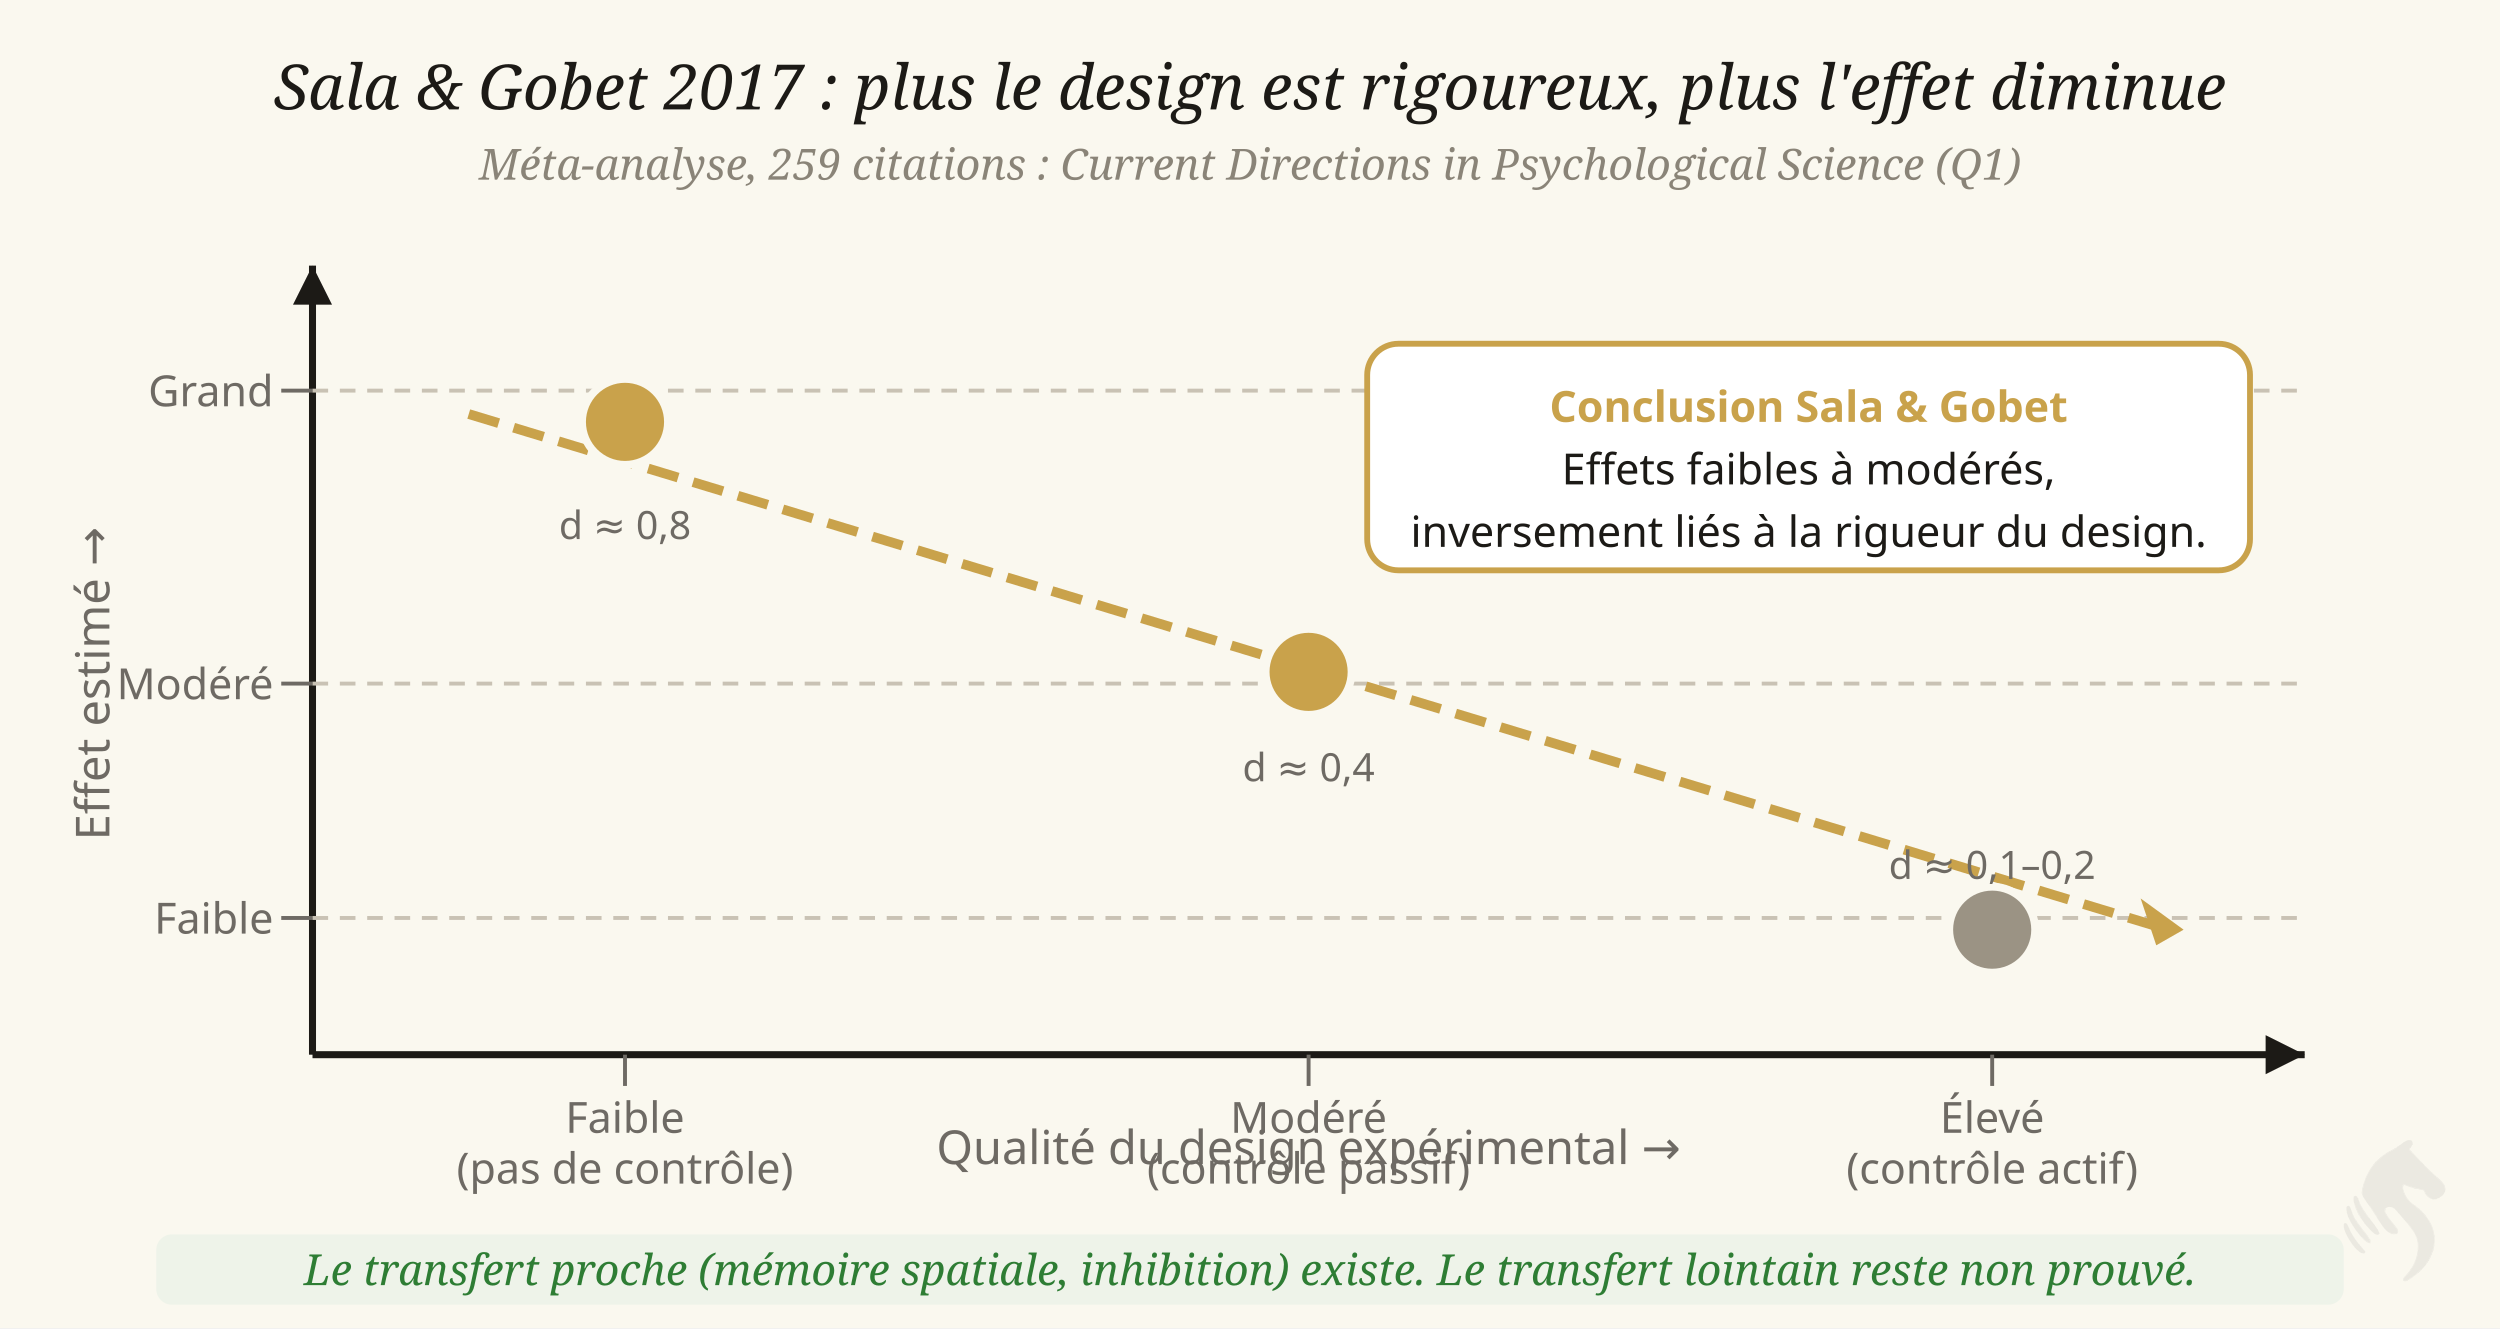
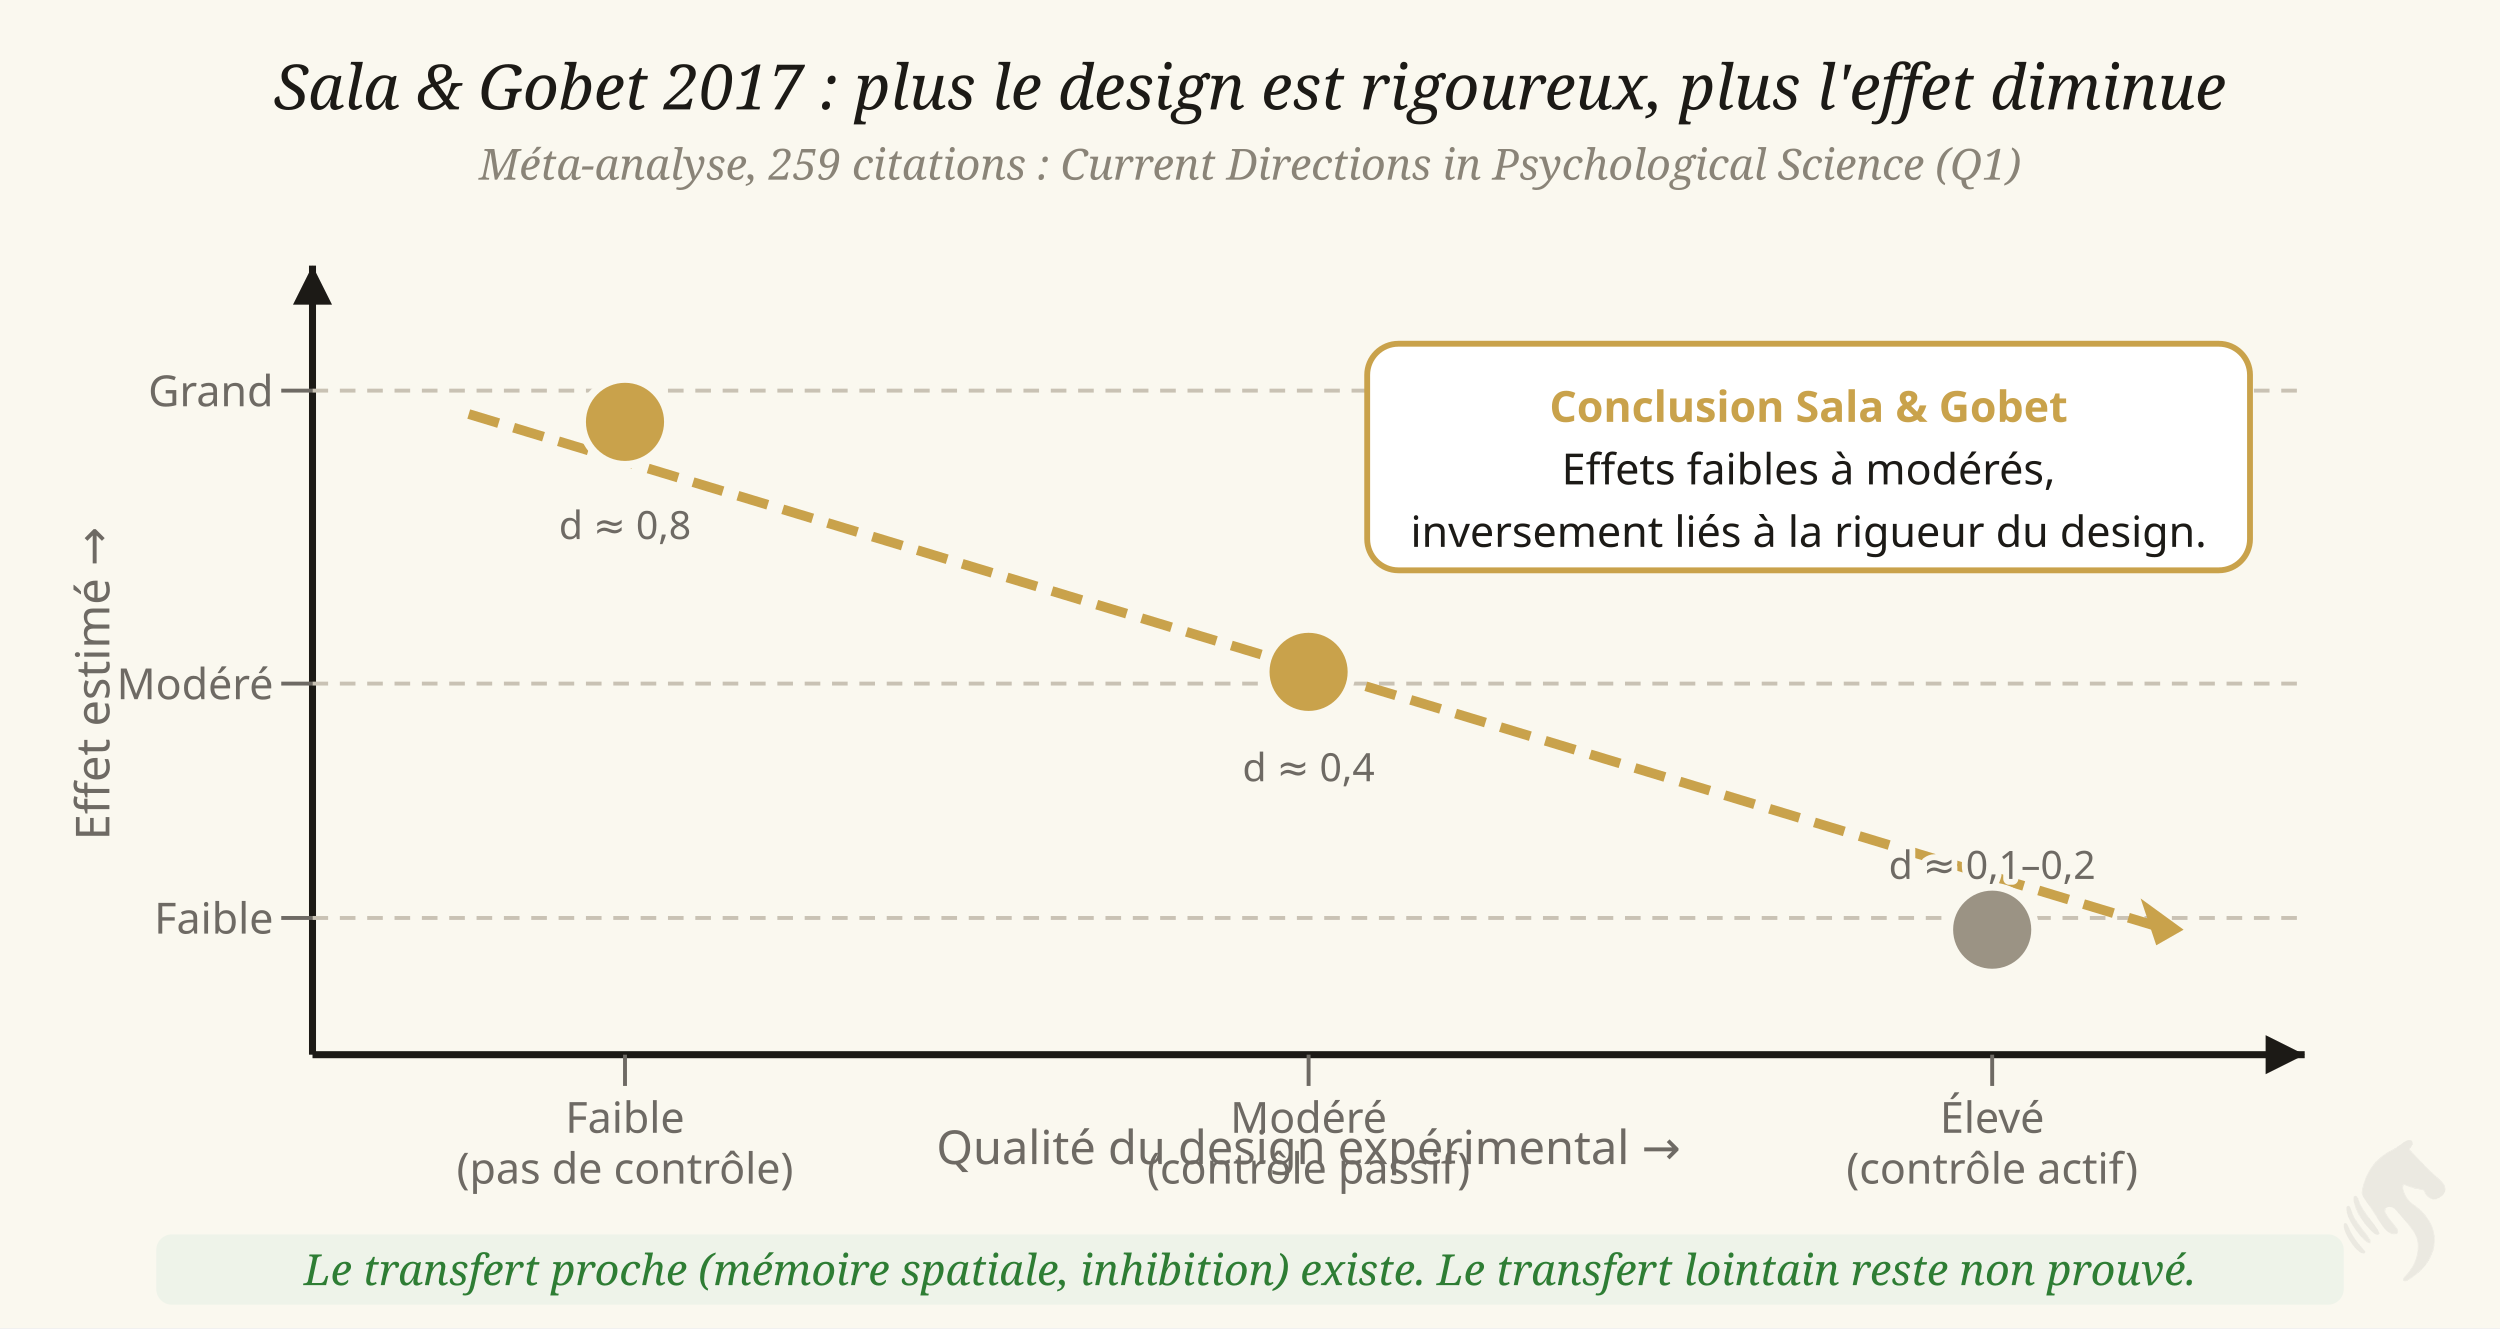
<svg xmlns="http://www.w3.org/2000/svg" width="640" height="340" viewBox="0 0 640 340" role="img" aria-labelledby="ec04">
  <rect width="640" height="340" fill="#faf8ef" />
  <text x="320" y="28" text-anchor="middle" font-family="Georgia, serif" font-size="16" font-style="italic" fill="#1c1a16">Sala &amp; Gobet 2017 : plus le design est rigoureux, plus l'effet diminue</text>
  <text x="320" y="46" text-anchor="middle" font-family="Georgia, serif" font-size="11" font-style="italic" fill="#8a8478">Méta-analyse, 259 citations : Current Directions in Psychological Science (Q1)</text>
  <line x1="80" y1="270" x2="590" y2="270" stroke="#1c1a16" stroke-width="1.8" />
  <line x1="80" y1="270" x2="80" y2="68" stroke="#1c1a16" stroke-width="1.8" />
  <polygon points="590,270 580,265 580,275" fill="#1c1a16" />
  <polygon points="80,68 75,78 85,78" fill="#1c1a16" />
  <text x="335" y="298" text-anchor="middle" font-family="system-ui, sans-serif" font-size="12" fill="#6e6a64">Qualité du design expérimental →</text>
  <text x="28" y="175" text-anchor="middle" font-family="system-ui, sans-serif" font-size="12" fill="#6e6a64" transform="rotate(-90 28 175)">Effet estimé →</text>
  <g font-family="system-ui, sans-serif" font-size="11" fill="#6e6a64" text-anchor="middle">
    <line x1="160" y1="270" x2="160" y2="278" stroke="#6e6a64" stroke-width="1" />
    <text x="160" y="290">Faible</text>
    <text x="160" y="303">(pas de contrôle)</text>
    <line x1="335" y1="270" x2="335" y2="278" stroke="#6e6a64" stroke-width="1" />
    <text x="335" y="290">Modéré</text>
    <text x="335" y="303">(contrôle passif)</text>
    <line x1="510" y1="270" x2="510" y2="278" stroke="#6e6a64" stroke-width="1" />
    <text x="510" y="290">Élevé</text>
    <text x="510" y="303">(contrôle actif)</text>
  </g>
  <g font-family="system-ui, sans-serif" font-size="11" fill="#6e6a64" text-anchor="end">
    <line x1="72" y1="100" x2="80" y2="100" stroke="#6e6a64" stroke-width="1" />
    <text x="70" y="104">Grand</text>
    <line x1="72" y1="175" x2="80" y2="175" stroke="#6e6a64" stroke-width="1" />
    <text x="70" y="179">Modéré</text>
    <line x1="72" y1="235" x2="80" y2="235" stroke="#6e6a64" stroke-width="1" />
    <text x="70" y="239">Faible</text>
  </g>
  <line x1="80" y1="100" x2="590" y2="100" stroke="#c9c2b4" stroke-width="1" stroke-dasharray="4 3" />
  <line x1="80" y1="175" x2="590" y2="175" stroke="#c9c2b4" stroke-width="1" stroke-dasharray="4 3" />
  <line x1="80" y1="235" x2="590" y2="235" stroke="#c9c2b4" stroke-width="1" stroke-dasharray="4 3" />
  <line x1="120" y1="106" x2="555" y2="238" stroke="#c9a24b" stroke-width="2.5" stroke-dasharray="8 4" />
  <polygon points="559,238 548,230 552,242" fill="#c9a24b" />
  <circle cx="160" cy="108" r="11" fill="#c9a24b" stroke="#faf8ef" stroke-width="2" />
  <text x="160" y="138" text-anchor="middle" font-family="system-ui, sans-serif" font-size="10" fill="#6e6a64">d ≈ 0,8</text>
  <circle cx="335" cy="172" r="11" fill="#c9a24b" stroke="#faf8ef" stroke-width="2" />
  <text x="335" y="200" text-anchor="middle" font-family="system-ui, sans-serif" font-size="10" fill="#6e6a64">d ≈ 0,4</text>
  <circle cx="510" cy="238" r="11" fill="#9b9384" stroke="#faf8ef" stroke-width="2" />
-   <text x="510" y="225" text-anchor="middle" font-family="system-ui, sans-serif" font-size="10" fill="#6e6a64">d ≈ 0,1–0,2</text>
+   <text x="510" y="225" text-anchor="middle" font-family="system-ui, sans-serif" font-size="10" fill="#6e6a64" stroke="#faf8ef" stroke-width="3" stroke-linejoin="round" paint-order="stroke">d ≈ 0,1–0,2</text>
  <rect x="350" y="88" width="226" height="58" rx="8" fill="#fff" stroke="#c9a24b" stroke-width="1.5" />
  <text x="463" y="108" text-anchor="middle" font-family="system-ui, sans-serif" font-size="11" font-weight="700" fill="#c9a24b">Conclusion Sala &amp; Gobet</text>
  <text x="463" y="124" text-anchor="middle" font-family="system-ui, sans-serif" font-size="11" fill="#1c1a16">Effets faibles à modérés,</text>
  <text x="463" y="140" text-anchor="middle" font-family="system-ui, sans-serif" font-size="11" fill="#1c1a16">inversement liés à la rigueur du design.</text>
  <rect x="40" y="316" width="560" height="18" rx="4" fill="#eef3e9" />
  <text x="320" y="329" text-anchor="middle" font-family="Georgia, serif" font-size="11" font-style="italic" fill="#2e7d34">Le transfert proche (mémoire spatiale, inhibition) existe. Le transfert lointain reste non prouvé.</text>
  <g id="wm" opacity="0.07" transform="translate(600.0,291.9) scale(0.0416)" aria-hidden="true">
    <g fill="#1e1e1e" fill-rule="evenodd">
      <path d="M411.5-.5h-16a76 76 0 0 0-24.5 12q-.62-.7-1.5-1l-2 4a4 4 0 0 1-1.5-1 7 7 0 0 1-2.5 3.5 253 253 0 0 0-17 13q-1.42.93-2.5-.5-5.2 7.95-14.5 9a9.4 9.4 0 0 1-4 6q2.3.02 1.5 2A461 461 0 0 1 278.5 73q-13.2 7.95-26 16.5-1.59-1.38 0-3-2.35.35-4 2 .9.98 2 2-92.12 67.08-125.5 177a1316 1316 0 0 0-10 44 51.2 51.2 0 0 0 4.5 31q.1 3.33-2 1l4.5 11q1-2 2 0l5 10 1-1q6 10.95 13 21a651 651 0 0 1 18.5 25 3.4 3.4 0 0 1 1.5-3q21.52 33 43 66 .3 3.4-2.5 1v2a1542 1542 0 0 1 21 32q1 0 1 1a319 319 0 0 0 25 35 160 160 0 0 0 27 25 3.1 3.1 0 0 1 1-3q23.18 14.62 49 5.5 5-2.83 4-8.5-.15-4.6-1.5-9a618 618 0 0 0-55.5-73.5q3-.91 5 1.5a23.5 23.5 0 0 0-7-9q.63 2.4 2 4.5-.17 2.58-1.5.5a364 364 0 0 1-17.5-26.5 50 50 0 0 1-4.5-22.5q.9-4.71 3-9 .63 1.88 2.5 2a7 7 0 0 1 2-3q9.28-8.1 22-8a86 86 0 0 1 23 4.5 11 11 0 0 1 3 4.5q2.58-1.75 5 .5l21.5 23.5q.74 1.95.5 4 3.56 1 6 4a1094 1094 0 0 0 30 34.5l-1 1q3.7 2.7 7.5 5.5a23 23 0 0 1 2 5l5 3a22 22 0 0 0 5.5 8 11.5 11.5 0 0 0 4 4 3.9 3.9 0 0 0-2-3.5q1.7-1.12 3 .5a705 705 0 0 1 42 57.5q-.65 1.46-2 1.5a169 169 0 0 1 10 19 3.8 3.8 0 0 0-.5 4q1 2 2 0 1.4 2.05 2.5 4-.25-2.55.5-5a185 185 0 0 1 11 83q-1 2-2 0a9 9 0 0 0-1.5-4v9a2.3 2.3 0 0 0 1.5-1q.75 10.55-1 21a337 337 0 0 1-18 56l-2.5 3q-1.2-.69-1-2a36 36 0 0 0-4 7 5.2 5.2 0 0 0 3.5-4 4.3 4.3 0 0 1 0 4 350 350 0 0 1-33 52 1108 1108 0 0 1-30 35q-7.17 20.32 13.5 14.5a34 34 0 0 1 6-3 1496 1496 0 0 1 54-37 942 942 0 0 0 29-27q1.25-1.03 2 .5a11 11 0 0 0-3 4q1.35-1.65 2.5 0a29 29 0 0 1 4.5-6 40 40 0 0 0 9-10.5l6-4-1-1a25 25 0 0 1 8.5-7.5q-1.47-2.67 1-5 .22 4.17 2.5 1.5-1.94-3.13 2-4l-1-1q1.48-3.25 4-5.5a8 8 0 0 0-3-1q37.8-53.63 47.5-119 8.4-83.08-38-152a364 364 0 0 0-28-35q-1.03-1.25.5-2 3.58 2.23 2-1l-4-2a5 5 0 0 1-3-.5 484 484 0 0 0-70-58q-.7-.62-1-1.5 1.05-.43 2-1v-3a6 6 0 0 1-5-2q-.66-.1-1 .5 3.72 2.61 0 3-34.57-32.88-46-79.5.2-2.3 2-3v-4q-1.94 5.58-3.5 0-1-9 0-18 2.16-6.4 8.5-8a78 78 0 0 1 22 7.5 403 403 0 0 0 66 18l9 3q-2.45.75-5 .5-1.59 1.6 0 3a16 16 0 0 1 6.5-1 7.3 7.3 0 0 1 2 3q1.38-2.6 3.5-2-1.1-2.32-4-2.5 15.09-2.3 25.5 8.5 5.35 10.23 10 21 12.95 20.94 36.5 28.5-1.88.63-2 2.5a30 30 0 0 0 12.5 3q4.43-.1 8-2 3.2 3.87 5.5-1 1.2.69 1 2a39 39 0 0 0 4.5-2l1 1q.69-1.87-1.5-2.5a12 12 0 0 0 7-3q1.88-1.1 3 .5 2.22-3.62 6-2a8.7 8.7 0 0 1 3-4 41 41 0 0 1 12-6.5l-2-1 5.5-3.5q.62.7 1.5 1 1.82-1.15 0-2.5 1.42-.93 2.5.5a5.8 5.8 0 0 1 .5-4 39 39 0 0 1 6-4.5q-1.55-2.25.5-4.5 3.25-3.5 5-8 1.38-.64 2.5-1-.8-1.05-2-1.5 1.85-5.82 3-11.5v-10h-1q-.85 6-2.5 12-.16-4.46.5-9a63 63 0 0 0-12.5-31 478 478 0 0 0-45.5-44.5q3.06.72 6 2.5-3.15-3.9-7-7.5l1-1q-1.4-1.05-2 .5 1.77 2.4-.5 4a781 781 0 0 1-67.5-65.5l1-.5a29 29 0 0 0 7 6 93 93 0 0 0-14-15 24.5 24.5 0 0 0-9-9.5l1-1a44 44 0 0 0-7-4.5q1.44 2.2 3.5 4 1 1.5 0 3l-72-76q-5.34-7.85 1.5-14.5 1.98-.8 2 1.5a69 69 0 0 1 6-3.5q-1.95-1.94 0-3.5a31 31 0 0 0 6-12q2.05.24 4-.5a79 79 0 0 0-1.5-17.5 94 94 0 0 0-5-10l-1 1a87 87 0 0 0-5.5-3" />
      <path d="M325.5 44.5q-3.85 1.03-7 3.5a4.2 4.2 0 0 1-4.5-.5q-2.75 2.49-3.5 6-6.97 2.94-14 6-6.75 3.75-13.5 8-.62-.7-1.5-1a37.6 37.6 0 0 1-17 10.5 263 263 0 0 0-12 9.5q-1.59 1.62 0 3 12.8-8.55 26-16.5A461 461 0 0 0 327 46.5q.8-1.98-1.5-2m148 86-21-24a209 209 0 0 1-21-21.5l-8.5-8.5q-4.8-3.3-6-9-9.1-4.3-11.5-13a13 13 0 0 0 3-6q-.02-2.3-2-1.5-6.84 6.65-1.5 14.5l72 76q1-1.5 0-3a20 20 0 0 1-3.5-4m89 86a198 198 0 0 0-17.5-15q.4-2.17-.5-4-3.63-1.2-7-3a26 26 0 0 0-6-6 430 430 0 0 1-27-27.5 2.4 2.4 0 0 0-2-.5 29 29 0 0 1-7-6l-1 .5a781 781 0 0 0 67.5 65.5q2.27-1.6.5-4m-314-128a247 247 0 0 0-42 35.5 14.5 14.5 0 0 1-5 4l1 1a9.3 9.3 0 0 1-6 2.5 76 76 0 0 1-16 20q.3.88 1 1.5a9.4 9.4 0 0 0-5.5 6.5q-1-2-2 0-.93 1.42.5 2.5a25 25 0 0 0-6.5 8.5q-1.6 1.05-3.5 1.5 1.21.45 2 1.5a43 43 0 0 0-7 10 352 352 0 0 0-19.5 37 2.9 2.9 0 0 1-2.5 1 3.3 3.3 0 0 0 2 1.5 47 47 0 0 1-3.5 5.5l-12 34q-.98-1.8-1.5 0 1.4 1.9.5 4a33 33 0 0 1-3.5 5.5q.78.84 1 2a212 212 0 0 0-10 49.5 36 36 0 0 0 7 20q2.1 2.33 2-1a51.2 51.2 0 0 1-4.5-31 1316 1316 0 0 1 10-44q33.38-109.92 125.5-177-1.1-1.02-2-2m376 206q-.5-10.25-5-19.5 1.5-4.37-1.5-.5l-6.5-11q-5.55-3.6-7.5-10l-1 1q-3.75-5.75-9.5-9.5l1-1a850 850 0 0 0-9-7q1.14-2.04-1.5-3.5-1.08 1.43-2.5.5-2.84-1.65-2-4a5 5 0 0 0-3-.5 5 5 0 0 0-.5-3l-1 1a7 7 0 0 0-4.5-3 21 21 0 0 0-6-2.5 478 478 0 0 1 45.5 44.5 63 63 0 0 1 12.5 31q-.66 4.54-.5 9 1.65-6 2.5-12m-259 3v-1q-2.22-5.79 1-11.5l-2-2a67 67 0 0 0 1.5-5.5q.93 7.1 3.5 1-2.43-3.37 2-4a4.3 4.3 0 0 1 2.5 3q.45-1.21 1.5-2 2.3.75 4 2a326 326 0 0 1 28 10.5q11.4 3.22 23 6 1.05 1.6 1.5 3.5 1-4 2 0 1.08-1.43 2.5-.5-1.81 1.35 0 2.5 3.25-.47 7-2 1.85.03 3 1 5.83.22 11 2h5q2.55.25 5-.5l-9-3a403 403 0 0 1-66-18 78 78 0 0 0-22-7.5q-6.34 1.6-8.5 8-1 9 0 18 1.56 5.58 3.5 0m109 6a4.7 4.7 0 0 1 4 3q3.6-3.98 6 1l1-2 4 2a65 65 0 0 1 7.5 10q1.1 3.55 2.5 7-1.77 2.95 2 4 13.35 23.91 39 33 .12-1.87 2-2.5-23.55-7.56-36.5-28.5a305 305 0 0 0-10-21q-10.41-10.8-25.5-8.5 2.9.18 4 2.5m-410 86a9 9 0 0 0 1.5-4 310 310 0 0 0 37.5 86q-1.1 1.02-2 2a40 40 0 0 0 8.5 12 139 139 0 0 0 15 21q2.31 2.97 1.5 6 5.9 1.14 7.5 7 5.7 2.47 5 8 3.8 1.06 6.5 4 20.24 25.5 46 45.5a39 39 0 0 0 20 5 46 46 0 0 1 9-7.5 818 818 0 0 1-10-21.5q1.43-1.08.5-2.5a27 27 0 0 1-3.5-2 185 185 0 0 0-16-23.5q1.43-1.08.5-2.5a13.3 13.3 0 0 1-5.5-5 617 617 0 0 0-22.5-29v-4l-1 1a13 13 0 0 1-4.5-6 11.5 11.5 0 0 1-4-4q-.03 2.3-2 1.5A471 471 0 0 1 97 390.5q-1.8-3.04-.5-6 1.02.54 2 1a9 9 0 0 0-2-4.5q3.83-2.28-1-2.5a597 597 0 0 1-7-18.5l2-1a3.3 3.3 0 0 1-2-3.5 3.1 3.1 0 0 1-3-1q-7.35-19.46-24-8 1.03 2.34-.5 5a97 97 0 0 0 3.5 38" />
      <path d="M365.5 301.5q-1.8.7-2 3 11.43 46.62 46 79.5 3.72-.39 0-3 .34-.6 1-.5-2.4-2.22-5-4.5l2-2q-2.45-.75-5-.5a8.4 8.4 0 0 0-.5-4q-1.72 1.44-3-1a28 28 0 0 1-3.5-6q-.5 2-1 0a143 143 0 0 1-18-31q-6.22-11.64-9-27a7 7 0 0 0-2-3m-211 174a45 45 0 0 1-9.5-15q-1 2-2 0a41 41 0 0 0-6-9l-1-5-1 1a989 989 0 0 1-17.5-25.5q.7-.62 1-1.5a7.7 7.7 0 0 1-5-6 163 163 0 0 1-15-29q-.98-.46-2-1-1.3 2.96.5 6a471 471 0 0 0 55.5 86.5q1.97.8 2-1.5m-90-86q-2.05 2.77 1.5 4 3.6 16.25 9.5 30.5-2.48 3.62 2 3.5 3.65 9.3 8 18.5l-1 1a11.4 11.4 0 0 1 6 8q-.7.62-1 1.5a10.5 10.5 0 0 1 3.5 5l1-1a62 62 0 0 0 7.5 13q.9-.98 2-2a310 310 0 0 1-37.5-86 9 9 0 0 1-1.5 4m48 210a3.9 3.9 0 0 0-2-3.5q1.7-1.12 3 .5a127 127 0 0 0 39 32q11.3 4.6 8.5-7a147 147 0 0 0-17-32 1467 1467 0 0 0-40-51 554 554 0 0 1-48.5-75l1-1q.84 5.22 6 5a51.6 51.6 0 0 1-11.5-27l-1 2a159 159 0 0 0-11-31 14.3 14.3 0 0 0-10.5-8q-3.2.01-6 1.5-2.85 3.45-6 6.5-.87 16.85 3 33.5a3.6 3.6 0 0 1-2 2q1.38.56 2.5 1.5 3.15 9.81 6.5 19.5-1.21.45-2 1.5a29 29 0 0 0 5.5 7A256 256 0 0 0 55.5 525l-2 1a6.4 6.4 0 0 0 4 1.5 332 332 0 0 0 38.5 53l3.5 5.5-1 1q1.9 1.67 3.5.5a36 36 0 0 0 10.5 12m303-214q-.95.57-2 1 .3.88 1 1.5a484 484 0 0 1 70 58q1.42.72 3 .5a43 43 0 0 0-10-12.5l1-1q-2.66 1.47-5-1a36 36 0 0 0-10-10q1.81-1.35 0-2.5a8 8 0 0 1-3.5 0q-4.57-5.7-10-8a13 13 0 0 0-6.5-5.5 11.5 11.5 0 0 1-3.5-4.5q-.62.7-1.5 1a17.7 17.7 0 0 0-8-5.5q-2.84-1.65-2-4-7.47-2.25-13-7.5m-254 24a526 526 0 0 1 23.5 37 55 55 0 0 1 9 15l1-1a65 65 0 0 0 8.5 13q2.8 2.4 2.5-1-21.48-33-43-66a3.4 3.4 0 0 0-1.5 3m111 63q.16-.93 1-1.5a7 7 0 0 1-3.5-2.5 17.5 17.5 0 0 0-5.5-8q3.7-4.18-2.5-5a41 41 0 0 1-7.5-18.5l2-3a7.2 7.2 0 0 1-2-4.5 3.1 3.1 0 0 0 3-1 37 37 0 0 0-1-7q-1.87-.12-2.5-2a36 36 0 0 0-3 9 50 50 0 0 0 4.5 22.5 364 364 0 0 0 17.5 26.5q1.33 2.08 1.5-.5-1.37-2.1-2-4.5m-272 45v19q2.55 12.15 7 24 15.37 37.49 37 68a54 54 0 0 0 9 12.5q-1.58 2.58 2 3l-1 1 5.5 4.5a82 82 0 0 0 9 12q6.5 6.26 12.5 13 9.5 6.75 17.5 15l1-1q4.56 3.52 9 7l1-2a89 89 0 0 0 13.5 3.5q13.85-4.6 6.5-17.5-1.73 1.44-3-1a307 307 0 0 1-13.5-16 16 16 0 0 0-6-5.5q1.43-1.08.5-2.5a27.2 27.2 0 0 1-12.5-15 3.1 3.1 0 0 1-3-1q-7.5-10.25-15.5-20-.93-1.42.5-2.5a16 16 0 0 1-6-5.5 880 880 0 0 1-19-29.5q.7-.62 1-1.5a8 8 0 0 1-4-4 94 94 0 0 1-12.5-26l-1 1q-3.8-4.62-1.5-10a3.1 3.1 0 0 1-3-1 198 198 0 0 1-7-15.5l1-1a55 55 0 0 1-9-11q-2.85-1.46-6-2l3-1a22 22 0 0 0-9 2 11.4 11.4 0 0 0-4 6.5m277 51a48 48 0 0 0 12 5q-.57 3.66 2 2a5.3 5.3 0 0 1 3.5 3l1-2a45 45 0 0 0 26 0q.45 1.21 1.5 2 1.27-3.4 4-2 1.81-1.15 0-2.5l3-1.5a21 21 0 0 0 3.5-4q1.4-8.23-1.5-16 .3-.88 1-1.5-5.22-1.95-4-7a193 193 0 0 1-18-23.5 16 16 0 0 0-3.5-3q-4.05-7.43-9-12a284 284 0 0 0-14-17q-.75-1.58.5-3a19 19 0 0 1-6-4 4.35 4.35 0 0 0-5-1.5 618 618 0 0 1 55.5 73.5q1.35 4.4 1.5 9 1 5.67-4 8.5-25.82 9.12-49-5.5a3.1 3.1 0 0 0-1 3m115-56a264 264 0 0 1 16 22q-1.7 3.04 1.5 1a494 494 0 0 1 16.5 23l7 10q1.35-.04 2-1.5a705 705 0 0 0-42-57.5q-1.3-1.62-3-.5a3.9 3.9 0 0 1 2 3.5" />
      <path d="M112.5 599.5q7 9.5 16 17 2 0 2 2 6.9 3.77 11 8.5l13 5.5a5.7 5.7 0 0 0 6 0q2.07 3.94 4 0-3.37-1.23-.5-3 .22-6.86.5-13.5l-3-3.5 3-2.5q-4.58-.9-7.5-4.5a79 79 0 0 0-10.5-16.5q2.67 1.47 5-1a12 12 0 0 1-8.5-3.5 92 92 0 0 0-17.5-23.5l2-1-6.5-4.5a2294 2294 0 0 1-34.5-47q-1 0-1-1-5.27-4.75-4-11.5-2.25-3.25-3.5.5A227 227 0 0 1 61.5 469q.84-.57 1-1.5-5.16.22-6-5l-1 1a554 554 0 0 0 48.5 75 1467 1467 0 0 1 40 51q10.5 14.98 17 32 2.8 11.6-8.5 7a127 127 0 0 1-39-32q-1.3-1.62-3-.5a3.9 3.9 0 0 1 2 3.5m335-4a3349 3349 0 0 1 7.5 35q2.3 19.53.5 39a9 9 0 0 1 1.5 4q1 2 2 0a185 185 0 0 0-11-83q-.75 2.45-.5 5m44-147q1.58 3.23-2 1-1.53.75-.5 2a364 364 0 0 1 28 35q46.4 68.92 38 152-9.7 65.37-47.5 119 1.46.15 3 1a12 12 0 0 0 3.5-6q1.58 1.52 3.5.5-1.16-8.12 7-11-1.6-1.75 1-2.5-.12-8.5 6-14-.81-.1-1-1a3.1 3.1 0 0 1 3-1 5.4 5.4 0 0 1 3-5.5q-1.2-.45-2-1.5a67 67 0 0 0 4.5-10l1 2a9 9 0 0 1 2.5-5l-1-2a6.3 6.3 0 0 1 4-.5 6.5 6.5 0 0 0-3-3 225 225 0 0 1 11-24.5q-.53-1.8-1.5 0-.3-4.51 1-9l1 1a67 67 0 0 0 1.5-13q7.4-.7 1-5a232 232 0 0 0 2-53l.5-5q.57.84 1.5 1a8 8 0 0 0-2.5-5q-6.56-49.08-31.5-89 2.03-1.77-.5-3l-1 1a696 696 0 0 1-17.5-26q-2.18-1.53-1-3.5-3.93-.91-5-4.5-1.26-.5-1-2a69 69 0 0 0-6.5-5q-.69-1.87 1.5-2.5a14 14 0 0 0-4-2.5m-36 230a273 273 0 0 1-13.5 57q-1.4.82-2.5 2 2.69 6.4-4 8.5l2 1a30 30 0 0 0-3 8.5q-.2 1.31 1 2l2.5-3a337 337 0 0 0 18-56 89 89 0 0 0 1-21q-.57.84-1.5 1m-25 84a185 185 0 0 1-24 38l-2.5 6a25 25 0 0 0-6.5 7q-13.95 16.7-28.5 33-1.16 4.05-3.5 7.5-1.35 4.25-1 8a16 16 0 0 1 6 5.5h14a20 20 0 0 1 10-3.5q1.71-1.12 0-2.5a81 81 0 0 0 18.5-12q.62.7 1.5 1a71 71 0 0 1 2-4q1-2 2 0 1.7-4.54 4.5-1a38 38 0 0 1 4.5-6.5 189 189 0 0 0 30.5-23.5q4.55 3.9 4-3a4.6 4.6 0 0 1 4.5-2v-3a5 5 0 0 0 3-.5 41 41 0 0 1 3-5.5 11 11 0 0 1 3-4q-.75-1.53-2-.5a942 942 0 0 1-29 27 1496 1496 0 0 0-54 37 34 34 0 0 0-6 3q-20.67 5.82-13.5-14.5a1108 1108 0 0 0 30-35 350 350 0 0 0 33-52 4.3 4.3 0 0 0 0-4 5.2 5.2 0 0 1-3.5 4" />
    </g>
  </g>
</svg>
